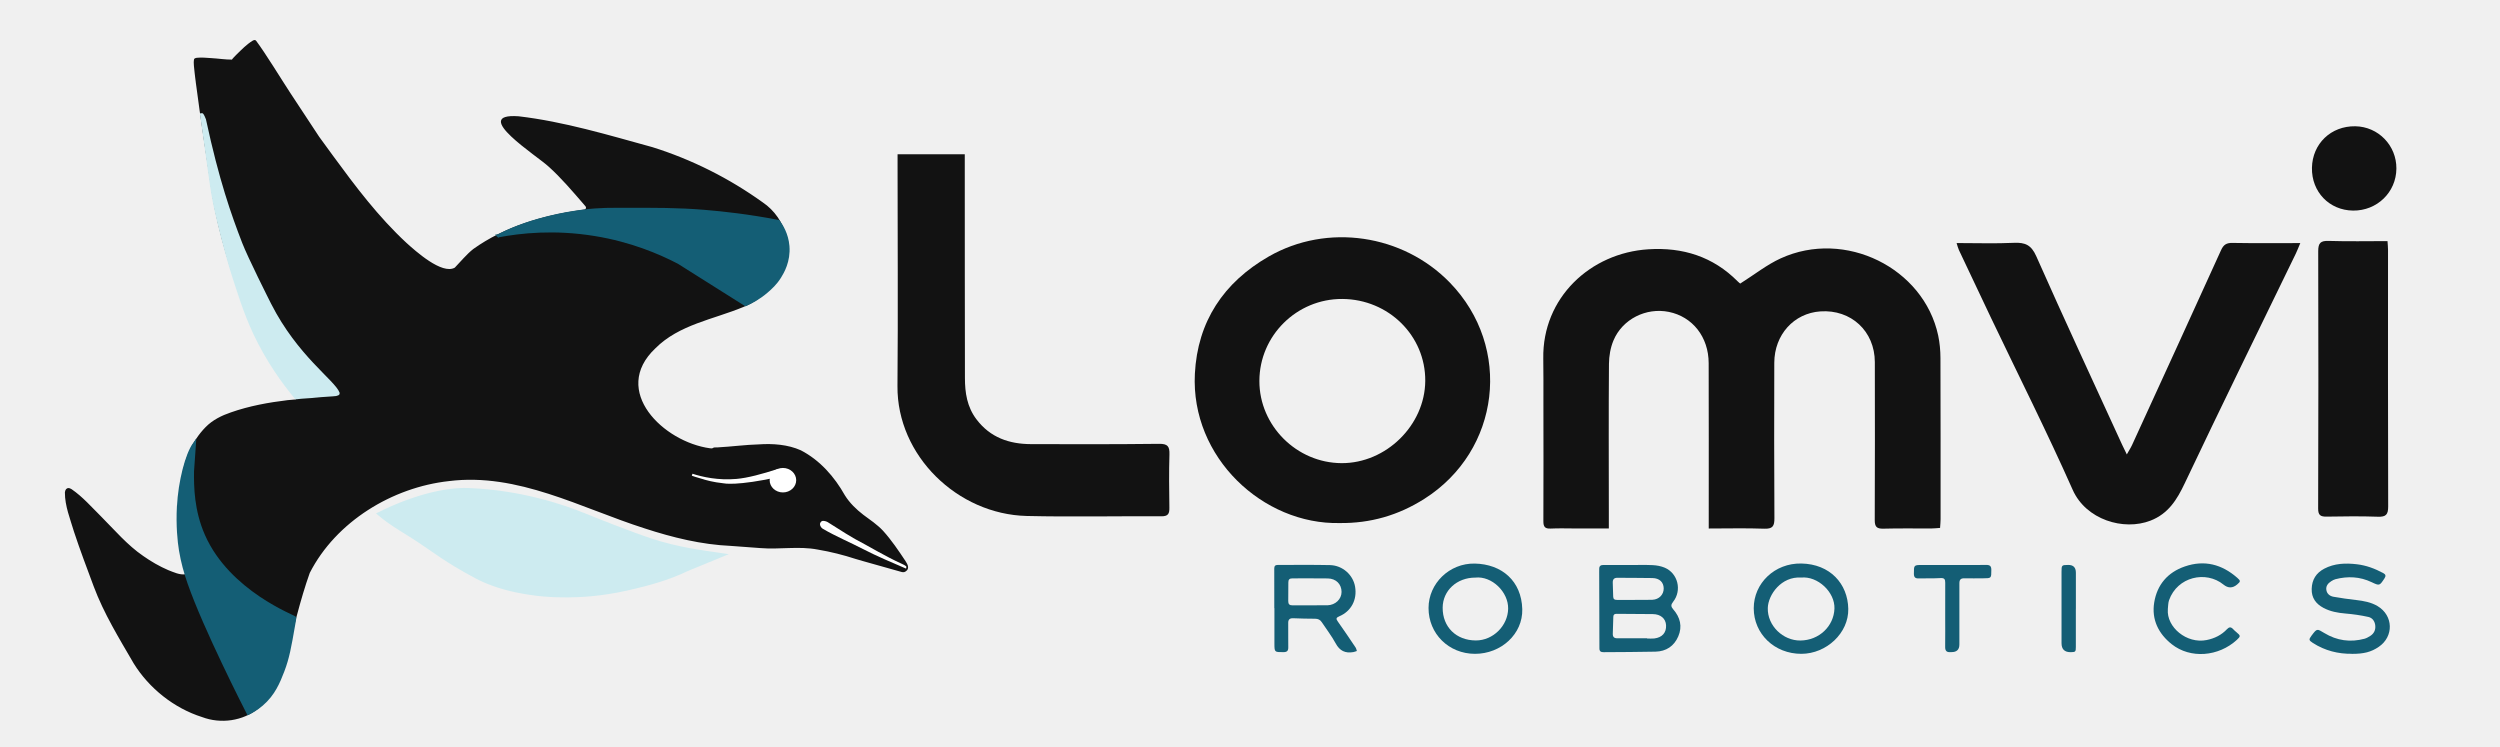
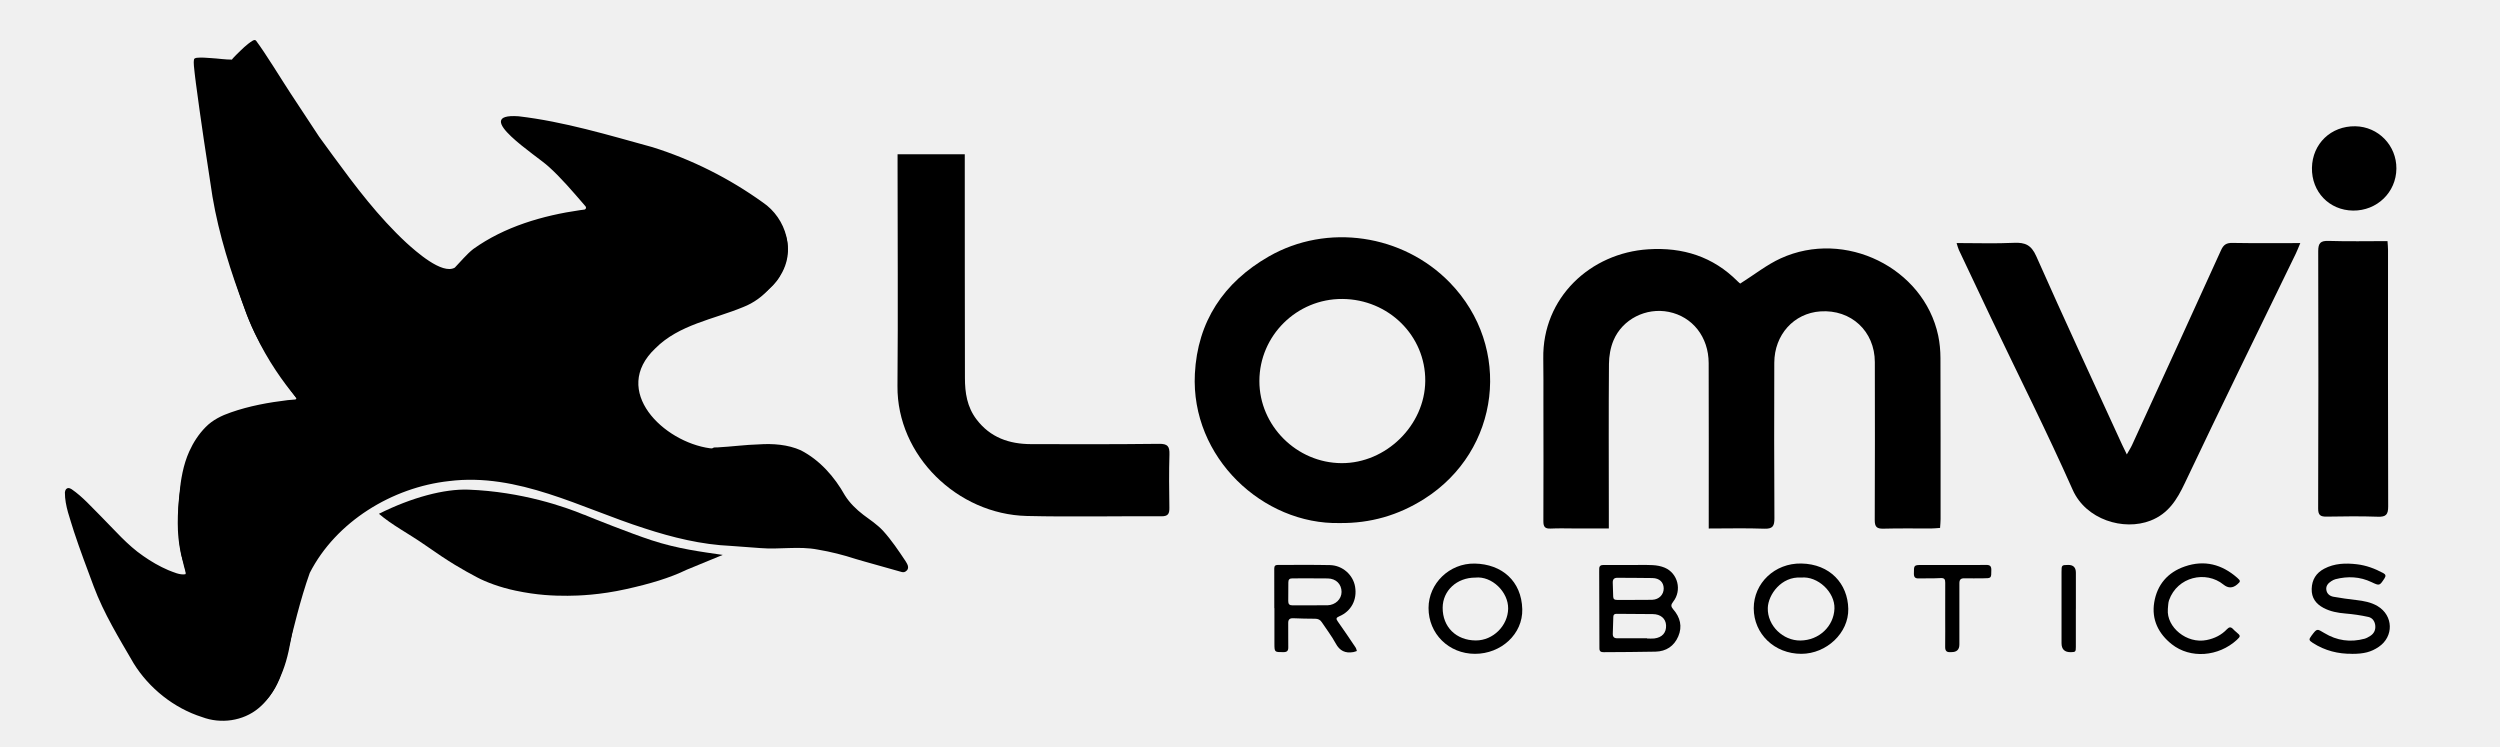
<svg xmlns="http://www.w3.org/2000/svg" viewBox="-20 520 770 230">
  <defs>
-     <style>
-       .cls-1 {
-         stroke: #145e75;
-       }
- 
-       .cls-1, .cls-2 {
-         stroke-miterlimit: 10;
-       }
- 
-       .cls-1, .cls-3 {
-         fill: #145e75;
-       }
- 
-       .cls-4 {
-         fill: #fff;
-       }
- 
-       .cls-5 {
-         fill: #121212;
-       }
- 
-       .cls-2 {
-         fill: #cdebf0;
-         stroke: #cdebf0;
-       }
-     </style>
+     
  </defs>
  <g id="black_x5F_logo">
    <g id="body_x5F_final">
      <g>
        <path class="cls-5" d="M149.23,570.88c2.81,2.35,8.85,9.21,11.46,12.35.56.67.15,1.69-.72,1.8-8.51,1.02-15.23,3.02-19.86,4.72,0,0-9.48,3.47-14.67,7.77-.9.75-3.39,3.42-4.97,5.14-.36.39-.85.63-1.38.67-.3.02-.65.03-1.02,0-10.03-.97-28.22-24.83-28.22-24.83-3.34-4.38-7.44-9.86-12.05-16.27,0-.01-.02-.02-.02-.03l-9.64-14.66s-9.3-14.78-9.71-14.76c-1.1.05-6.6,5.54-6.74,5.97-.13.4-10.35-1.09-11.48-.39-.37.23.51,6.78.51,6.78.58,3.84.79,7.15,4.12,28.5.3,1.93,1.71,15.76,8.31,34.09,3.26,9.06,5.08,14.46,8.92,20.53,2.5,3.95,6.96,10.7,9.45,13.98.37.48.04,1.17-.57,1.2-4.62.24-12.56,1.79-14.77,2.43-4.7,1.36-8.76,2.49-11.91,5.33-1.51,1.37-2.53,2.77-3.1,3.57-.63.88-3.01,4.32-4.24,9.49-.43,1.81-.9,3.83-1.24,7.66-.19,2.13-.45,3.82-.45,5.04,0,4.11-.43,8.83,1.13,14.43.93,3.37,1.65,4.85,1.04,5.7-.88,1.23-10.99-2.18-19.4-10.48-5.77-5.69-15.34-16.33-17.03-15.89-2.76.72,4.55,19.77,8.68,30.82,2.45,6.56,8.22,16.37,11.92,22.61,0,0,0,0,0,.01,0,0,.01.02.02.02,2.33,3.66,7.78,11,17.55,15.03,3.82,1.57,7.63,2.94,12.16,2.18,11.54-1.94,15.04-12.91,16.94-21.14.2-.88,4.27-17.03,6.32-22.9,2.89-8.28,21.02-31.19,53.05-30.1,11.96.41,24.36,4.87,31.52,7.46,5.47,1.97,9.95,3.98,20.96,7.4,10.1,3.14,18.56,4.56,27.95,5.1,5.75.33,8.67.21,12.73.04,5.93-.26,8.11-.04,9.15.1,7.51,1.01,14.33,3.43,14.55,3.49.02,0,13.7,3.93,13.7,3.93.62.13-5.4-8.35-6.96-10-4.01-4.25-6.5-4.35-10.78-9.61-1.94-2.39-1.03-2.08-3.94-6.07-5.37-7.4-10.81-9.77-12.22-10.11-5.53-1.34-6.01-1.25-12.79-.97-3.65.1-7.26.68-10.9.71-9.49.08-24.12-9.21-24.49-20.09-.21-6.24,4.57-10.87,5.87-12.04,5.18-4.69,7.57-5.36,14.61-8.1,5.37-2.1,13.14-3.76,17.49-7.34,1.09-.9,2.79-2.83,2.79-2.83.89-.82,4.95-4.73,5.29-11.07.43-7.99-5.43-12.97-6.08-13.5-7.09-5.24-17.77-11.96-32.05-16.89-3.57-1.23-6.23-1.96-11.56-3.39-29.79-8.03-36.89-7.98-37.55-6.27-1.02,2.65,8.3,8.69,14.34,13.73Z" />
        <path class="cls-5" d="M149.55,570.5c4.04,3.63,7.51,7.76,11.02,11.83,0,0,.47.56.47.56.74.81.36,2.27-.73,2.57-.39.1-.54.09-.81.13-11.58,1.56-26.64,5.61-35.29,13.77-.71.73-2.34,2.47-3,3.19-3.8,4.56-13.7-4.32-16.75-7.1-10.03-9.33-18.05-20.61-26.08-31.62-1.1-1.47-2.29-3.36-3.29-4.87-5.11-7.51-11.68-18.39-16.89-25.79,0,0-.04-.04-.04-.04,0,0,.01.01.02.02,0,.05.32.08.24.06-1.07.52-2.02,1.45-2.94,2.26-1.17,1.09-2.37,2.2-3.4,3.43-.02.03,0,.01,0-.02.06-.06-.21.32-.22.26-.37.2-.75.07-1.01.1-3.49-.12-6.95-.89-10.4-.53-.04,0-.05.09.1-.13.01-.03,0,.01,0,.05,0,1.89.32,4.52.58,6.44.8,5.92,1.56,11.8,2.46,17.69.82,5.32,1.84,12.44,2.67,17.65,1.99,11.74,5.61,23.09,9.8,34.21,3.39,10.08,9.61,18.79,15.75,27.36.62.69,0,1.89-.88,1.86-.73.04-1.47.1-2.2.18-5.89.7-11.74,1.76-17.34,3.72-2.78.95-5.46,2.26-7.5,4.35-2.05,2.08-3.68,4.58-4.88,7.25-3.37,8.11-3.67,17.51-3.3,26.17.22,2.97.97,5.8,1.86,8.64.19.73.46,1.43.42,2.32-.04.36-.17.8-.5,1.03-.51.29-1.13.2-1.63.14-1.54-.25-2.95-.79-4.34-1.37-5.51-2.4-10.47-5.98-14.65-10.27-3.61-3.68-8.83-9.19-12.59-12.63-.82-.72-1.64-1.46-2.56-2.02-.27-.18-.67-.31-.69-.25-.11.02-.23.34-.26.66.03,4.03,1.63,7.9,2.77,11.74.93,2.82,1.93,5.62,2.95,8.42l3.11,8.37c3.12,8.35,7.85,15.97,12.33,23.66,4.6,7.36,12.11,13.43,20.61,16.09,8.87,3.34,18.01-1.07,21.82-9.54,2.64-5.31,3.5-11.33,5.14-17.09,1.6-5.81,2.93-11.66,5.05-17.32,11.19-21.85,37.98-32.84,61.67-28.6,11.93,1.87,23.16,6.43,34.47,10.45,11.25,3.99,22.77,6.84,34.65,7.92,9.03.97,18.08-1.52,27.1.22,4.14.74,8.22,1.82,12.19,3.15,3.23.99,2.75.8,5.33,1.57,0,0,8.62,2.52,8.62,2.52-.47-.08-.85-.19-1.56.52-.33.4-.29.9-.3.92.02.28.04.27.05.33.02.05.02.04,0,.02-1.57-2.72-3.48-5.28-5.35-7.8-1.99-2.76-4.45-4.45-7.2-6.5-2.13-1.64-3.93-3.57-5.52-5.74-2.75-4.98-6.19-9.88-10.99-13.12-4.13-2.87-9.04-3.24-13.89-3.06-2.86.01-7.17.34-10.07.56-1.3.06-2.58.17-3.88.07-.22-.06-.43-.31-.64-.37-.21-.04-.43-.04-.65-.07-15.19-2.05-31.86-18.76-17.39-32.46,7.33-7.4,18.1-9.07,27.37-12.89,3.14-1.24,5.81-3.13,7.96-5.77,4.04-3.71,6.11-9.57,4.79-14.95-.78-3.33-2.7-6.38-5.23-8.68-1.62-1.28-3.4-2.47-5.12-3.63-13.99-9.63-30.17-15.03-46.58-18.9-5.46-1.39-10.93-2.71-16.45-3.79-2.76-.52-5.53-1.01-8.3-1.22-1.35-.05-3.09-.29-4.21.44-1.07,2.62,11.82,11,14.14,13.27h0ZM148.91,571.27c-3.1-3-24.42-16.5-9.22-15.46,13.98,1.63,27.7,5.79,41.25,9.51,12.16,3.81,23.67,9.6,34.01,17.03,3.58,2.41,6.22,6.23,7.24,10.45,1.44,5.65-.89,12.05-5,15.78-2.15,2.65-5.07,4.74-8.27,5.99-9.2,3.82-19.79,5.4-27.07,12.72-13.86,13.09,2.56,28.86,16.83,30.78.2.02.41.05.61.04.21-.03.42-.23.62-.29.4-.03.8,0,1.21-.03,3.89-.2,8.72-.83,12.6-.92,4.28-.3,8.97.04,12.93,1.82,5.87,3.03,10.38,8.17,13.58,13.88,1.45,2.32,3.5,4.32,5.68,5.99,1.96,1.44,4.3,3.03,6.05,4.9,2.66,2.94,4.78,6.12,6.96,9.39,0,0,.36.61.36.61.1.21.23.41.32.7.03.12.06.16.09.49,0,.05.03.57-.32.99-.73.74-1.14.62-1.64.54,0,0-8.66-2.44-8.66-2.44-1.3-.39-4.38-1.2-5.46-1.56-3.83-1.25-7.79-2.25-11.74-2.91-5.82-1.13-11.77.03-17.66-.46,0,0-9.06-.67-9.06-.67-9.07-.39-18.01-2.59-26.61-5.4-19.64-6.26-39.03-17.23-60.29-14.56-17.43,1.92-34.78,12.48-42.85,28.29-2.99,8.42-5,17.22-7.22,25.88-1.49,5.82-3.77,11.84-8.55,15.78-4.77,3.98-11.65,4.9-17.38,2.73-8.68-2.74-16.35-8.91-21.05-16.49-4.48-7.71-9.23-15.41-12.36-23.81,0,0-3.11-8.38-3.11-8.38-1.02-2.8-2.02-5.61-2.95-8.44-1.16-3.92-2.81-7.91-2.79-12.07.08-.48.17-.99.69-1.26.48-.24,1,.05,1.4.28,3.41,2.34,6.15,5.52,9.07,8.4,4.2,4.22,8.07,8.8,12.96,12.15,2.42,1.7,4.99,3.19,7.69,4.35,1.65.63,3.55,1.56,5.28,1.28.09-.14.14-.27.15-.45-.13-2.11-1.23-4.23-1.6-6.36-1.25-5.86-.98-12-.36-17.9.4-4.47,1.16-8.98,3.02-13.12,1.24-2.75,2.9-5.32,5.04-7.49,2.14-2.2,4.97-3.58,7.8-4.54,5.65-1.98,11.59-3.06,17.51-3.77.74-.08,1.49-.14,2.25-.19.31,0,.48-.33.29-.57-6.18-8.62-12.45-17.42-15.88-27.56-4.21-11.15-7.86-22.57-9.86-34.36-1.79-11.57-3.64-23.76-5.16-35.35,0,0,.03.1.03.1-.04-.13-.03-.14-.03-.15v-.05s-.02-.09-.02-.09l-.02-.18-.05-.36-.09-.73-.17-1.46c-.08-1.34-.42-2.7-.16-4.05,0-.01.07-.14.14-.19.09-.08.09-.06.12-.08.19-.1.41-.14.59-.17,1.51-.17,2.99.02,4.48.1,2.12.12,4.33.48,6.41.46,0,0,0,0-.06.03.01-.07-.23.28-.16.19.39-.68,1-1.15,1.5-1.72,1.61-1.56,3.15-3.2,5.1-4.37.14-.06.26-.13.51-.16-.06-.03.3.03.32.08.05.03.14.12.18.17,2.8,3.71,7.91,12.09,10.56,16.12,1.92,2.91,7.04,10.72,8.84,13.42.48.67,3.73,5.13,4.31,5.91,6.9,9.43,13.96,18.78,22.54,26.74,2.85,2.58,11.02,9.93,14.93,7.66,1.77-1.82,3.69-4.18,5.7-5.74,9.61-6.88,21.34-10.3,32.92-11.97,0,0,.73-.09.73-.09.21-.03.56-.06.64-.09.4-.11.58-.67.26-.99,0,0-.47-.56-.47-.56-3.46-3.99-7.01-8.2-10.91-11.7h0Z" />
      </g>
    </g>
    <g id="wing_x5F_color">
      <path class="cls-1" d="M133.52,592.6c6.73-1.28,17.2-2.44,29.7-.4,11.26,1.83,20.05,5.59,25.83,8.61,6.86,4.32,13.72,8.64,20.58,12.97,1.68-.72,4.08-1.97,6.54-4.1,1.2-1.05,2.67-2.34,3.97-4.44.83-1.34,2.9-4.78,2.51-9.45-.31-3.69-2-6.33-2.92-7.56-9.16-1.75-16.97-2.63-22.9-3.11-8.06-.65-14.22-.64-26.53-.62-2.9,0-4.69.03-7.03.2-1.79.13-8.86.69-17.5,3.17-3.2.92-5.39,1.75-6.28,2.09-2.38.92-4.38,1.86-5.95,2.66Z" />
      <path class="cls-1" d="M34.98,676.02c-.3,5.91.18,10.69.65,13.52.6,3.59,1.48,6.78,2.67,10.17,4.82,13.79,17.07,37.82,18.17,39.96,1.06-.52,2.56-1.38,4.13-2.72,3.7-3.18,5.19-6.93,6.5-10.32,1.53-3.96,2.16-7.57,3.3-14.1.24-1.38.35-2.07.37-2.19.06-.35-20.35-7.77-28.1-25.36-3.39-7.69-3.47-15.11-3.41-19.83l.59-8.38c-2.29,3.22-4.46,11.52-4.85,19.24Z" />
    </g>
    <g id="backbelly">
      <path class="cls-2" d="M71.21,642.48c1.94-.26,4.5-.31,6.15-.52.01,0,.01,0,.01,0,1.59-.19,5.39-.36,6.09-.48.42-.07.72-.24.67-.36-1.37-3.63-12.86-11.17-21.07-27.33-.77-1.52-7.13-14.15-8.93-18.79-3.39-8.77-7.1-19.21-11.19-38.15-.06-.26-.68-1.58-.82-1.54.28,2.04,1.89,13.34,2.89,20.68.16,1.18.33,2.3.52,3.39.15.87.74,4.37,1.93,9.26,1.66,6.82,3.51,13.33,4.39,15.99,1.43,4.33,3.51,11.42,6.68,18.12,4.05,8.53,8.68,14.9,12.67,19.73Z" />
    </g>
    <g id="mouth">
      <path class="cls-4" d="M259.07,695.13c-4.12-1.76-9.16-3.9-13.15-5.97-3.93-2.04-8.56-3.99-12.47-6.28-.43-.25-.81-.76-.89-1.3-.04-.23.03-.47.16-.67l.04-.06c.17-.25.44-.42.74-.42.51,0,1.14.2,1.45.4,3.82,2.41,7.38,4.76,11.34,6.78,1.25.64,6.46,3.75,11.24,5.94.13.06,1.29.56,1.61.92,0,.09.03.2.01.33-.02.13-.07.24-.1.32Z" />
    </g>
    <g id="belly">
      <path class="cls-2" d="M159.77,678.5c-5.64-2.34-19.04-7.07-35.5-7.69-7.33-.27-17.39,2.35-27.56,7.44,4.12,3.55,8.88,5.91,14.19,9.61,7.83,5.5,11.43,7.5,16.02,9.95,2.81,1.5,7.16,3.12,11.87,4.11,6.64,1.41,11.79,1.6,16.06,1.58,3.37-.02,9.94-.25,18.04-2.06,7.27-1.62,13.28-3.38,18.63-5.97l11.08-4.56c-6.41-.94-13.81-1.84-22.07-4.56-6.45-2.13-17.98-6.72-20.74-7.87Z" />
    </g>
    <g id="eye">
      <g>
        <ellipse class="cls-4" cx="221.14" cy="667.9" rx="3.77" ry="3.45" />
        <path class="cls-4" d="M221.14,671.67c-2.26,0-4.09-1.69-4.09-3.77s1.84-3.77,4.09-3.77,4.09,1.69,4.09,3.77-1.84,3.77-4.09,3.77ZM221.14,664.77c-1.91,0-3.46,1.4-3.46,3.13s1.55,3.13,3.46,3.13,3.45-1.4,3.45-3.13-1.55-3.13-3.45-3.13Z" />
      </g>
      <path class="cls-4" d="M196.88,667.69c-2.74-.77-3.14-.95-3.8-1.17l.2-.61c3.06,1,7.89,2.09,13.54,1.6,3.42-.29,7.9-1.5,12.79-3.09l.65,2.4c-13.54,2.98-17.3,2.05-17.48,2.03-3.16-.33-5.19-.96-5.9-1.15Z" />
    </g>
  </g>
  <g id="lomvi">
    <g id="Tx0kSR.tif">
      <g>
        <path class="cls-5" d="M506.29,682.77c0-1.46,0-2.53,0-3.59,0-15.79.03-31.58-.02-47.37-.03-8.04-4.97-14.27-12.29-15.75-6.96-1.4-14.26,2.21-17.02,8.78-.94,2.23-1.38,4.82-1.4,7.25-.12,15.12-.05,30.25-.04,45.38,0,1.64,0,3.29,0,5.3-3.58,0-6.88,0-10.17,0-2.58,0-5.16-.1-7.74.03-1.79.09-2.26-.58-2.25-2.29.06-12.22.02-24.43.01-36.65,0-4.49.03-8.98-.04-13.46-.3-18.72,14.53-32.5,32.37-33.62,10.58-.67,19.9,2.23,27.5,9.88.29.29.62.56.95.81.12.09.31.11-.24-.08,4.44-2.8,8.25-5.85,12.56-7.82,19.8-9.04,44.03,2.92,48.49,23.76.48,2.26.69,4.62.7,6.93.06,16.54.04,33.08.04,49.62,0,.82-.09,1.64-.16,2.72-.97.06-1.84.17-2.71.17-4.91.02-9.82-.08-14.73.06-2.08.06-2.69-.6-2.68-2.67.07-16.21.06-32.41.03-48.62-.02-9.54-7.32-16.29-16.8-15.63-8.15.57-14.14,7.19-14.17,15.82-.04,15.96-.06,31.91.04,47.87.02,2.45-.54,3.34-3.16,3.24-5.55-.21-11.12-.06-17.07-.06Z" />
        <path class="cls-5" d="M392.65,681.1c-23.61.53-45.94-20.17-44.63-45.97.82-16.11,8.87-28.15,22.74-36.12,18.02-10.35,41.33-6.86,55.8,8.04,19.35,19.93,15.57,51.76-7.9,66.62-8.02,5.08-16.61,7.53-26.01,7.43ZM367.89,637.34c-.02,13.77,11.47,25.25,25.33,25.31,13.71.05,25.66-11.7,25.76-25.32.1-13.91-11.29-25.16-25.54-25.25-14.03-.08-25.53,11.29-25.55,25.26Z" />
        <path class="cls-5" d="M582.63,594.86c6.09,0,11.9.2,17.68-.07,3.46-.16,5.34.68,6.87,4.15,8.62,19.44,17.59,38.73,26.45,58.07.38.82.79,1.63,1.43,2.95.7-1.26,1.26-2.1,1.67-3.02,9.14-19.95,18.29-39.89,27.35-59.88.77-1.71,1.68-2.28,3.54-2.24,6.8.12,13.61.05,20.87.05-.56,1.32-.92,2.29-1.37,3.22-11.43,23.56-22.99,47.06-34.2,70.72-2.42,5.12-5.07,9.4-10.56,11.54-8.33,3.24-19.9-.31-23.97-9.48-7.92-17.84-16.72-35.29-25.13-52.91-3.33-6.97-6.62-13.97-9.92-20.96-.27-.57-.4-1.2-.71-2.14Z" />
        <path class="cls-5" d="M256.44,567.51h20.71c0,1.06,0,1.95,0,2.84.01,22.02,0,44.04.05,66.07,0,4.54.65,8.9,3.54,12.72,4.25,5.63,10.11,7.63,16.82,7.65,13.15.05,26.3.06,39.45-.09,2.6-.03,3.25.76,3.18,3.23-.17,5.48-.1,10.97-.02,16.45.03,1.83-.37,2.66-2.48,2.64-13.81-.09-27.64.23-41.44-.1-21.37-.51-40.01-18.61-39.83-40.02.2-22.85.03-45.71.03-68.56,0-.9,0-1.79,0-2.84Z" />
        <path class="cls-5" d="M715.35,594.25c.07,1.07.16,1.88.16,2.69,0,26.35-.04,52.7.05,79.04,0,2.55-.69,3.26-3.21,3.17-5.24-.19-10.49-.12-15.73-.03-1.85.03-2.64-.39-2.63-2.47.08-26.43.1-52.86.02-79.29,0-2.53.72-3.24,3.24-3.16,5.96.19,11.94.06,18.1.06Z" />
        <path class="cls-5" d="M704.75,584.86c-7.33-.08-12.8-5.76-12.67-13.16.13-7.44,5.86-12.93,13.36-12.81,7.09.12,12.71,5.92,12.65,13.05-.06,7.28-5.97,13-13.34,12.92Z" />
      </g>
    </g>
  </g>
  <g id="robotics">
    <g id="ThKbMi.tif">
      <g>
        <path class="cls-3" d="M481.79,694.03c2.41,0,4.83-.08,7.24.03,1.24.06,2.55.3,3.69.78,4.08,1.72,5.38,6.99,2.61,10.5-.74.94-.72,1.48.05,2.37,2.12,2.43,2.84,5.24,1.53,8.29-1.3,3.02-3.74,4.63-7.01,4.71-5.31.13-10.63.11-15.95.16-.78,0-1.33-.16-1.33-1.15,0-7.86-.04-15.71-.07-23.57,0-.33.01-.65.01-.98,0-.92.54-1.16,1.36-1.16,2.62.02,5.24,0,7.86,0v.02ZM487.31,716.58v.08c.74,0,1.48.07,2.2-.01,2.45-.3,3.75-1.78,3.64-4.06-.1-2.08-1.68-3.43-4.1-3.45-3.71-.03-7.42-.04-11.13-.08-.67,0-1,.23-1.02.9-.05,1.75-.1,3.49-.16,5.24-.03.98.42,1.4,1.4,1.39,3.06-.02,6.11,0,9.17,0ZM483.55,704.77s0-.01,0-.02c1.8,0,3.6.06,5.39-.02,2.06-.09,3.51-1.61,3.48-3.52-.03-1.89-1.3-3.13-3.46-3.17-3.59-.07-7.19-.04-10.78-.08-1.07-.01-1.48.5-1.45,1.49.04,1.42.11,2.85.13,4.27.01.8.42,1.06,1.16,1.05,1.84-.02,3.68,0,5.52,0Z" />
        <path class="cls-3" d="M372.48,707.32c0-4.07.02-8.15-.01-12.22,0-.81.35-1.1,1.1-1.1,5.36.01,10.72-.07,16.07.05,3.88.09,7.12,3.02,7.73,6.66.68,4.01-1.19,7.57-4.91,9.13-.99.42-.99.77-.41,1.59,1.87,2.63,3.66,5.3,5.46,7.98.21.32.28.73.41,1.1-.37.11-.74.27-1.12.34-2.45.42-4.17-.38-5.4-2.67-1.23-2.28-2.86-4.36-4.29-6.54-.5-.77-1.15-1.06-2.05-1.07-2.25,0-4.5-.06-6.74-.15-1.09-.04-1.57.38-1.55,1.49.04,2.48-.03,4.97.02,7.45.02,1.12-.4,1.5-1.51,1.5-2.75,0-2.75.04-2.76-2.69,0-3.62,0-7.25,0-10.87-.01,0-.03,0-.04,0ZM383.59,706.44h0c.86-.01,1.72-.01,2.58-.01.9,0,1.8.03,2.7,0,2.44-.08,4.33-1.89,4.33-4.12,0-2.37-1.69-4.11-4.23-4.15-3.64-.07-7.27,0-10.91-.02-.88,0-1.26.35-1.25,1.24.02,1.91,0,3.83-.03,5.74-.02.94.37,1.34,1.31,1.33,1.84-.02,3.68,0,5.52,0Z" />
        <path class="cls-3" d="M434.3,721.38c-8.07,0-14.33-6.18-14.31-14.13.01-7.53,6.42-13.82,14.23-13.67,8.35.16,14.42,5.38,14.64,14.06.19,7.6-6.48,13.74-14.56,13.74ZM434.41,697.9c-5.69-.01-10.05,4-10.07,9.28-.03,5.94,4.17,10.07,10.23,10.08,5.32,0,9.84-4.53,9.94-9.77.1-5.18-5.03-10.14-10.09-9.59Z" />
        <path class="cls-3" d="M534.83,721.38c-8.27.01-14.67-6.11-14.68-14.03,0-7.73,6.46-13.94,14.65-13.79,8.84.16,14.32,6.21,14.47,13.96.15,7.44-6.71,13.84-14.44,13.86ZM534.76,697.89c-6.07-.43-10.16,5.24-10.28,9.36-.15,5.5,4.73,10.08,10.02,10.03,5.77-.05,10.3-4.37,10.51-9.8.2-5.11-5.15-10.11-10.25-9.59Z" />
        <path class="cls-3" d="M704.33,721.37c-4.06.05-8.22-.92-11.98-3.35-1.23-.8-1.29-1.03-.44-2.19.02-.03.05-.06.08-.1,1.64-2.18,1.62-2.14,3.91-.75,3.86,2.34,8.01,2.93,12.38,1.75.62-.17,1.2-.52,1.75-.86,1.14-.72,1.67-1.8,1.56-3.12-.1-1.34-.86-2.45-2.12-2.73-2.34-.52-4.73-.86-7.11-1.06-2.36-.2-4.62-.61-6.71-1.72-2.35-1.25-3.73-3.09-3.65-5.87.08-2.84,1.38-4.91,3.86-6.21,3.17-1.67,6.57-1.77,10.05-1.37,2.9.34,5.55,1.34,8.09,2.7.79.42.93.87.42,1.65-1.53,2.31-1.51,2.33-3.98,1.16-3.59-1.71-7.31-1.88-11.11-.91-.46.12-.91.37-1.32.63-.97.63-1.7,1.46-1.49,2.72.2,1.21,1.11,1.86,2.18,2.06,2.33.43,4.68.73,7.03,1.01,2.29.27,4.54.67,6.55,1.86,4.9,2.91,5.07,9.39.35,12.58-2.32,1.56-4.49,2.15-8.29,2.14Z" />
        <path class="cls-3" d="M647.7,707.64c-.47,5.5,5.81,10.75,11.96,9.49,2.45-.5,4.56-1.54,6.26-3.35.65-.69,1.2-.74,1.85-.04.33.36.7.69,1.08,1,1.28,1.06,1.29,1.24.11,2.33-5.66,5.2-14.31,5.9-20.06,1.35-4.09-3.24-6.27-7.61-5.4-12.89.9-5.43,4.11-9.23,9.42-11.06,6.07-2.09,11.42-.65,16.14,3.48,1.11.97,1.06,1.15-.03,2.08q-2.06,1.75-4.19.03c-5.42-4.41-14.22-2.43-16.78,4.82-.3.86-.25,1.84-.37,2.76Z" />
        <path class="cls-3" d="M581.43,694.02c3.43,0,6.87.03,10.3-.02,1.15-.02,1.61.35,1.6,1.54-.01,2.57.04,2.57-2.51,2.58-1.92,0-3.84.05-5.76,0-1.16-.03-1.58.41-1.57,1.58.03,6.27,0,12.54,0,18.81q0,2.34-2.4,2.34c-.12,0-.25,0-.37,0-1.15.1-1.62-.41-1.61-1.57.04-3.13.01-6.27.01-9.41,0-3.46-.02-6.92.01-10.38.01-1.06-.25-1.52-1.47-1.44-2.24.14-4.49.04-6.74.1-1.05.03-1.44-.38-1.44-1.44,0-2.69-.04-2.69,2.63-2.7,3.11,0,6.21,0,9.32,0h0Z" />
        <path class="cls-3" d="M619.36,707.5c0,3.91,0,7.82,0,11.73,0,1.52-.11,1.62-1.57,1.64q-2.84.04-2.84-2.77c0-7.33,0-14.66,0-21.99,0-2.04.04-2.08,2.02-2.11q2.4-.04,2.4,2.38c0,3.71,0,7.41,0,11.12,0,0,0,0,0,0Z" />
      </g>
    </g>
  </g>
</svg>
